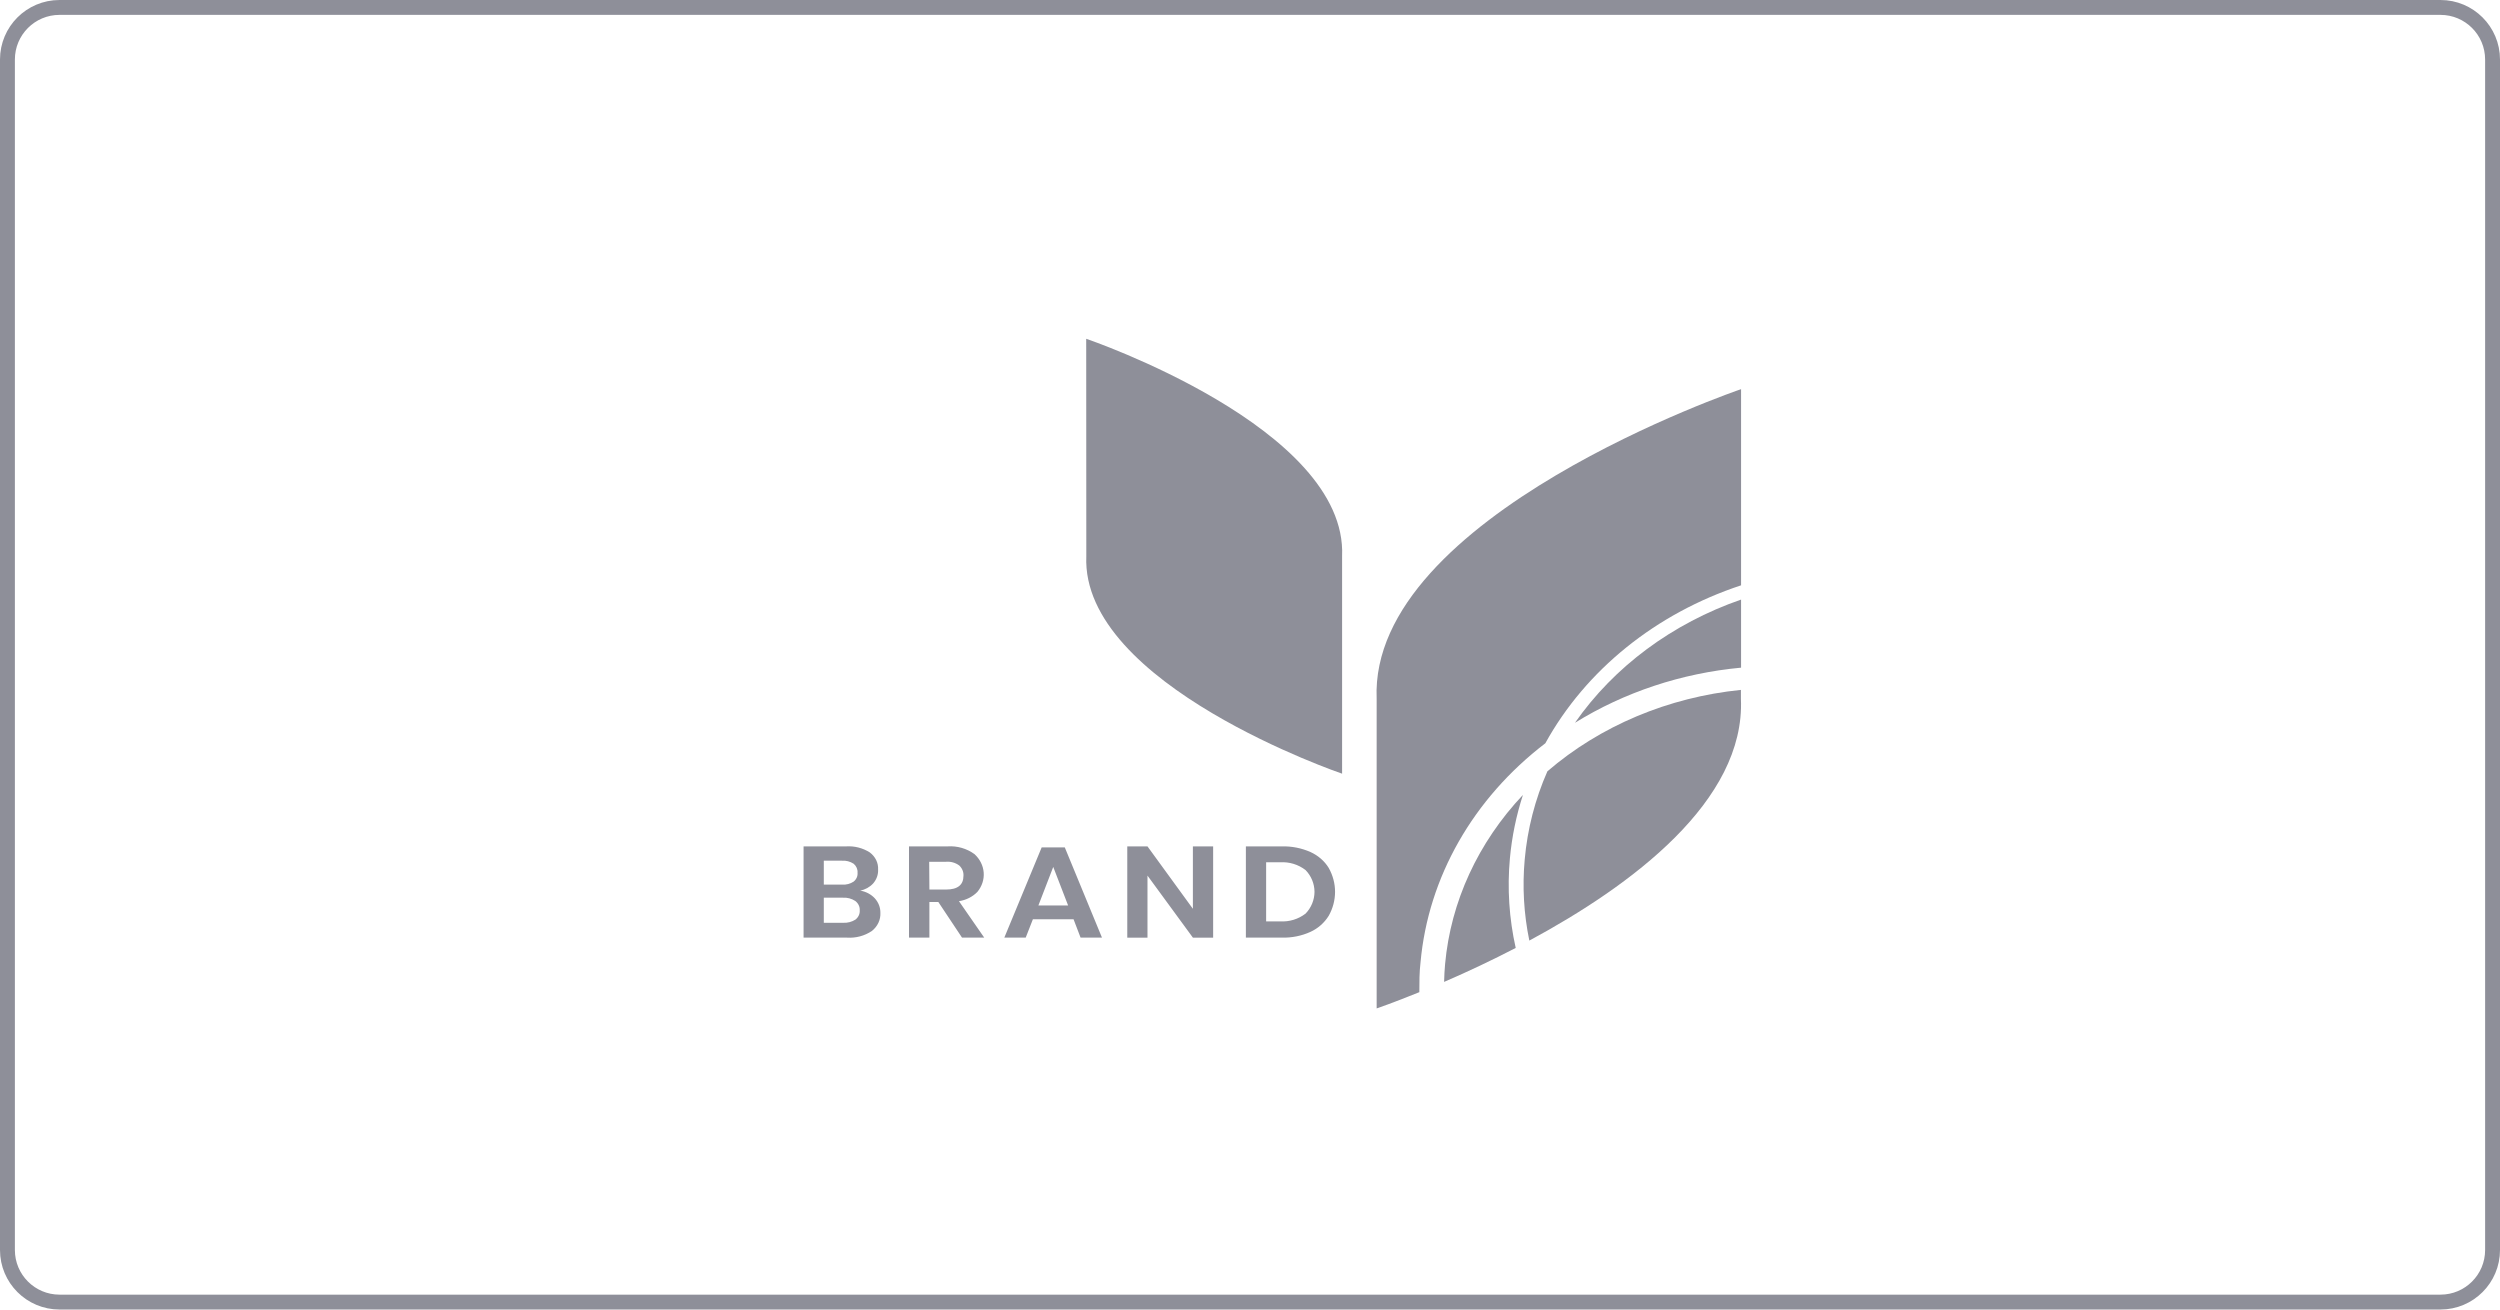
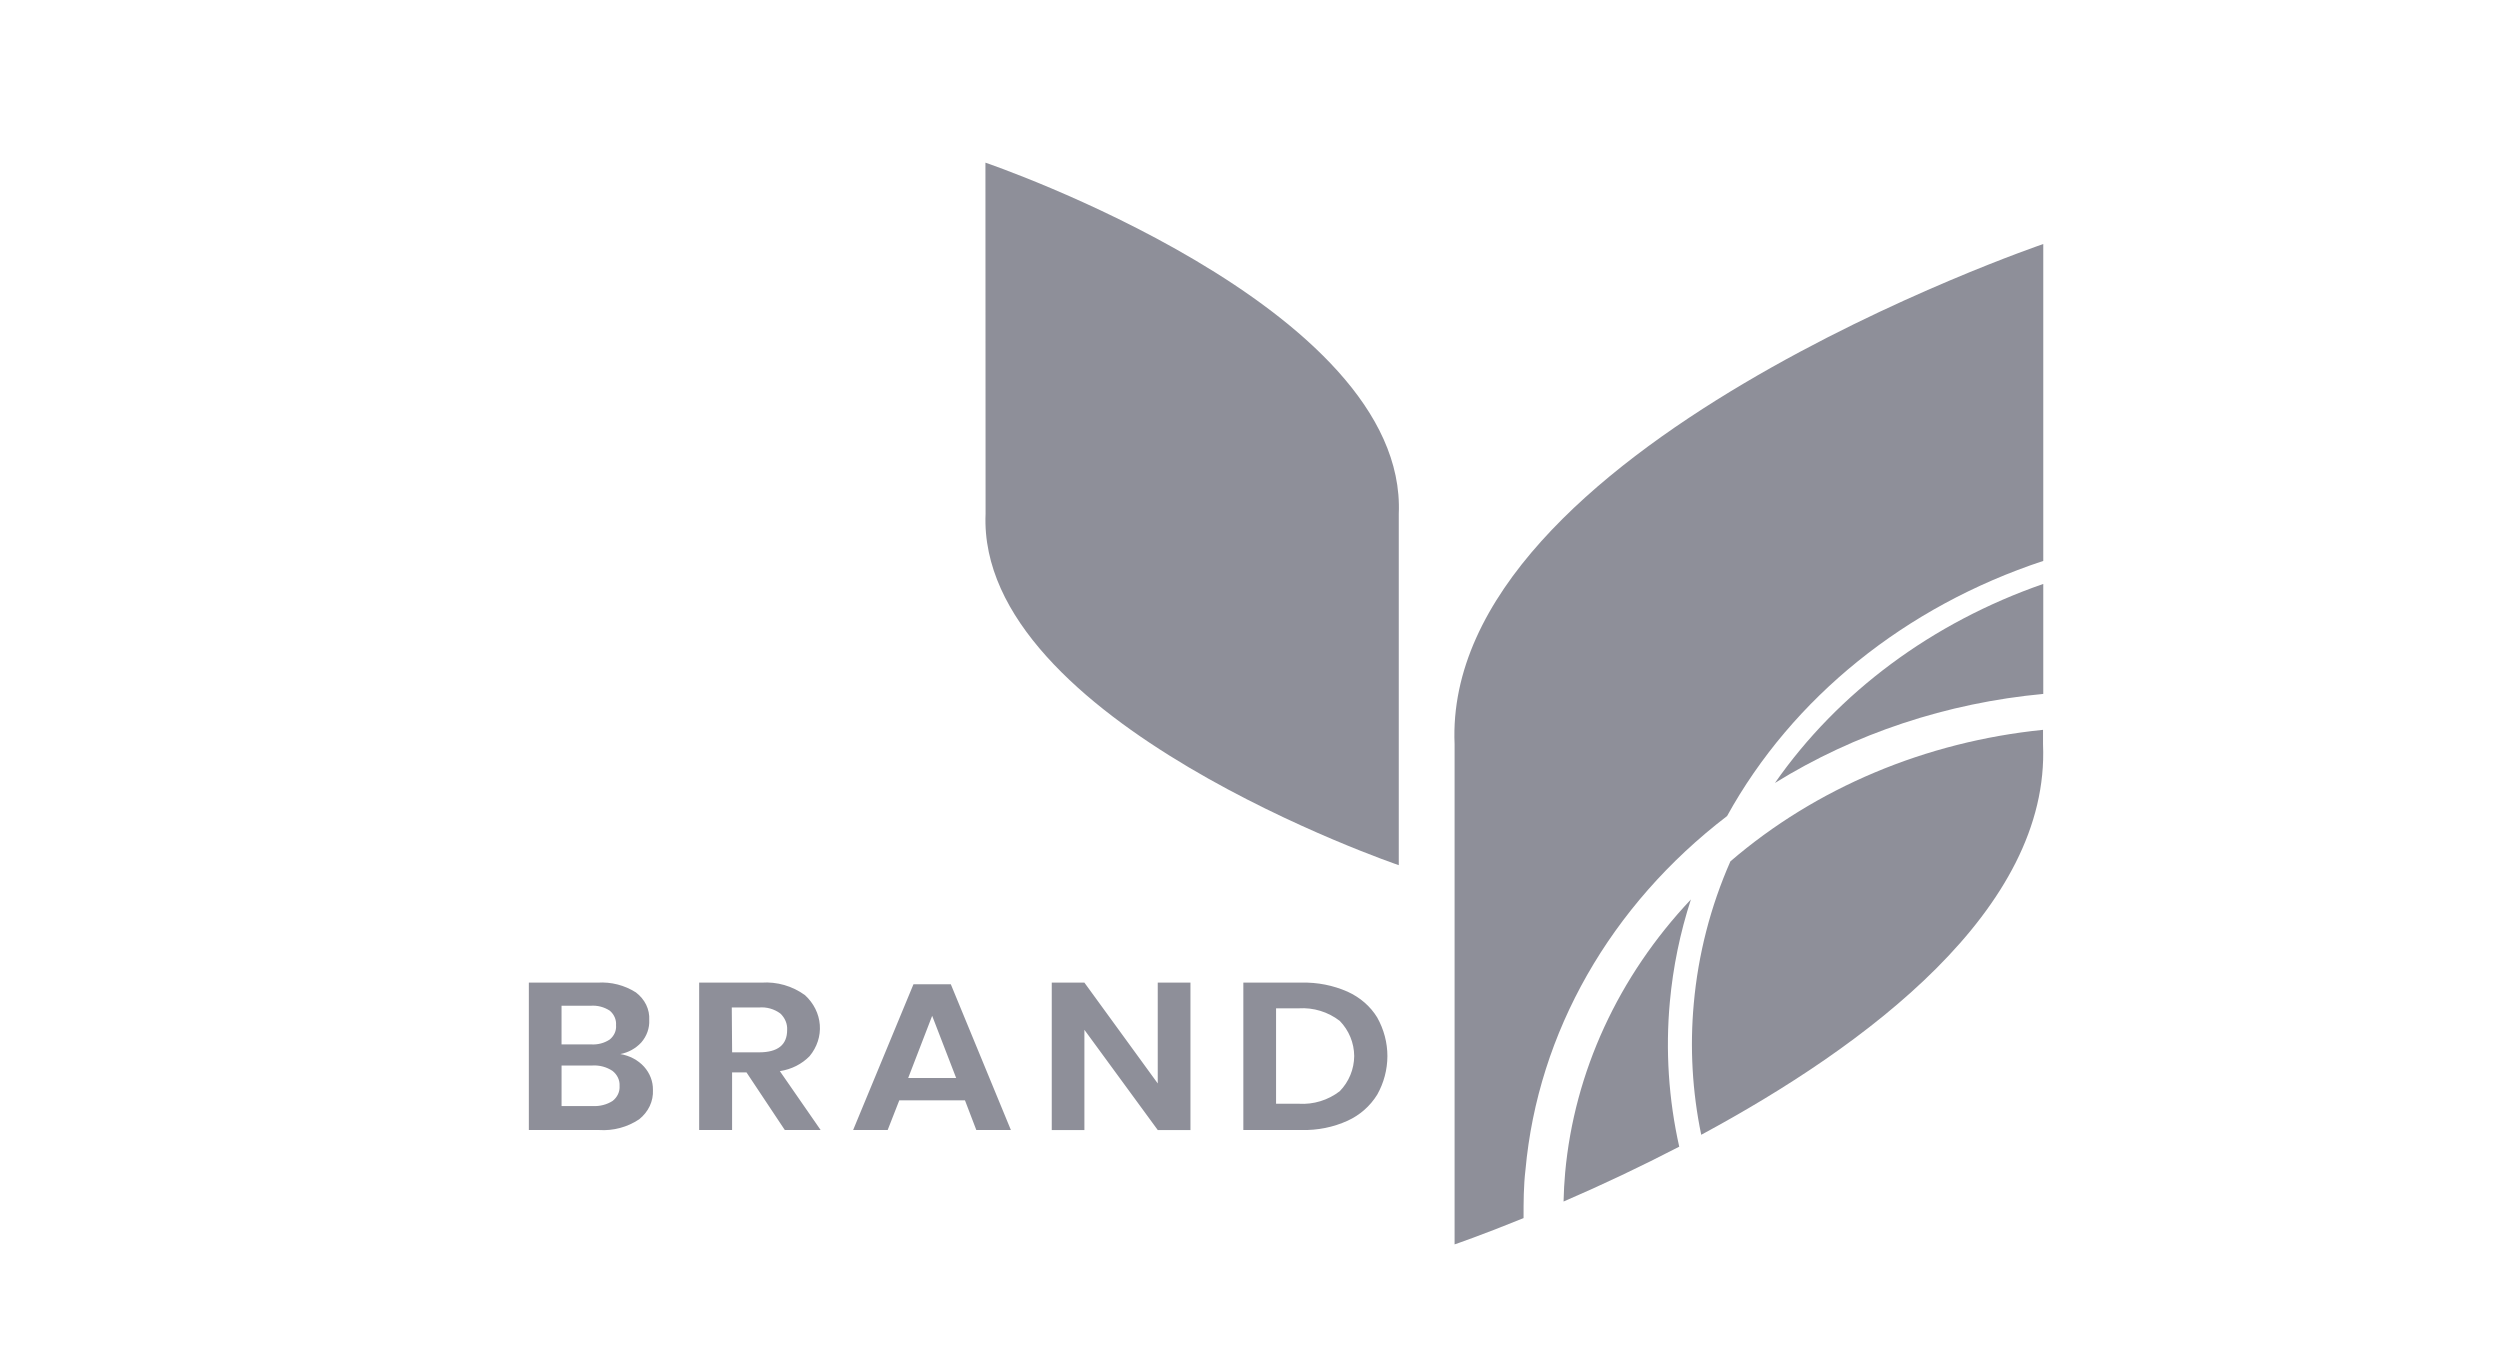
- <svg xmlns="http://www.w3.org/2000/svg" width="168" height="88" fill="none">
-   <rect x=".5" y=".5" width="167" height="87" rx="3.5" stroke="#8E8F99" />
-   <path d="M58.792 60.373c.245.274.376.616.37.968.012.229-.033.458-.132.67-.1.211-.25.4-.441.552a2.68 2.68 0 01-1.664.446H54v-6.132h2.865a2.647 2.647 0 011.587.407c.186.14.332.316.428.515.097.2.14.416.128.633.017.338-.101.67-.333.937a1.59 1.59 0 01-.871.48c.388.064.738.25.988.524zm-3.431-.926h1.225c.278.019.554-.053.778-.203a.731.731 0 00.21-.272.662.662 0 00.053-.328.686.686 0 00-.055-.325.753.753 0 00-.204-.274 1.28 1.28 0 00-.802-.206H55.36v1.608zm2.123 2.352a.77.77 0 00.226-.281.694.694 0 00.064-.342.704.704 0 00-.067-.346.781.781 0 00-.23-.283 1.366 1.366 0 00-.831-.222H55.36v1.687h1.301c.293.015.583-.06.822-.213zM64.649 63.01l-1.594-2.397h-.6v2.396h-1.37v-6.132h2.595a2.752 2.752 0 011.807.521c.363.333.582.772.617 1.237.036.465-.115.926-.424 1.3-.32.33-.757.551-1.238.624l1.698 2.45h-1.491zm-2.193-3.233h1.121c.779 0 1.168-.31 1.168-.929a.831.831 0 00-.063-.371.908.908 0 00-.223-.318 1.307 1.307 0 00-.882-.248h-1.135l.014 1.866zM72.143 61.775H69.41l-.483 1.234H67.49L70 56.946h1.554l2.499 6.063h-1.438l-.472-1.234zm-.366-.928l-.999-2.589-.998 2.588h1.997zM81.523 63.01h-1.36l-3.052-4.17v4.17h-1.358v-6.133h1.358l3.051 4.194v-4.194h1.361v6.132zM89.29 61.541a2.82 2.82 0 01-1.231 1.082c-.592.27-1.25.402-1.913.386h-2.423v-6.132h2.423a4.472 4.472 0 011.913.377c.521.237.95.61 1.231 1.07.28.499.426 1.05.426 1.609a3.28 3.28 0 01-.426 1.608zm-1.557-.146a2.12 2.12 0 00.602-1.464 2.12 2.12 0 00-.602-1.463 2.536 2.536 0 00-1.704-.522h-.945v3.97h.945a2.536 2.536 0 001.704-.521zM72.995 22.767s17.566 5.97 17.194 14.61v14.614S72.635 46.017 73 37.377l-.007-14.61zM105.839 48.57c3.318-2.056 7.155-3.33 11.161-3.703v-4.575c-4.616 1.602-8.531 4.505-11.161 8.277z" fill="#8E8F99" />
-   <path d="M103.846 49.948c2.715-4.923 7.423-8.721 13.154-10.614V26.152s-25.018 8.505-24.489 20.809v20.806s1.115-.38 2.869-1.094c0-.665 0-1.336.08-2.01.518-5.712 3.534-11.005 8.386-14.715z" fill="#8E8F99" />
-   <path d="M101.466 57.677c.132-1.443.425-2.87.876-4.26-3.022 3.204-4.851 7.18-5.232 11.369-.036.395-.056.79-.066 1.198a75.836 75.836 0 004.812-2.282 19.408 19.408 0 01-.39-6.025zM102.461 57.752a18.581 18.581 0 00.31 5.455c6.835-3.682 14.515-9.37 14.219-16.246v-.6c-4.883.493-9.452 2.415-13.005 5.471a18.842 18.842 0 00-1.524 5.92z" fill="#8E8F99" />
+ <svg xmlns="http://www.w3.org/2000/svg" width="104" height="56" fill="none">
+   <path d="M26.792 44.373c.245.274.376.616.37.968.012.229-.033.458-.132.67-.1.211-.25.4-.441.552a2.68 2.68 0 01-1.664.446H22v-6.132h2.865a2.647 2.647 0 011.588.407c.184.14.331.316.428.515.096.2.14.416.127.633.017.338-.101.67-.333.937a1.59 1.59 0 01-.871.48c.388.064.738.25.988.524zm-3.431-.926h1.225c.278.019.554-.053.778-.203a.732.732 0 00.21-.272.662.662 0 00.053-.328.686.686 0 00-.055-.325.753.753 0 00-.204-.274 1.28 1.28 0 00-.802-.206H23.36v1.608zm2.123 2.352a.77.77 0 00.226-.281.694.694 0 00.064-.342.704.704 0 00-.067-.346.781.781 0 00-.23-.283 1.366 1.366 0 00-.832-.222h-1.284v1.687h1.301c.293.015.583-.06.822-.213zM32.649 47.01l-1.594-2.397h-.6v2.396h-1.37v-6.132h2.595a2.752 2.752 0 011.807.521c.363.333.582.772.617 1.237.036.465-.115.926-.424 1.3-.32.33-.757.551-1.238.624l1.697 2.45h-1.49zm-2.193-3.233h1.121c.779 0 1.168-.31 1.168-.929a.831.831 0 00-.063-.371.908.908 0 00-.223-.318 1.307 1.307 0 00-.882-.248h-1.135l.014 1.866zM40.143 45.775H37.41l-.483 1.234H35.49L38 40.946h1.554l2.499 6.063h-1.438l-.472-1.234zm-.366-.928l-.999-2.589-.998 2.588h1.997zM49.523 47.01h-1.36l-3.052-4.17v4.17h-1.358v-6.133h1.358l3.051 4.194v-4.194h1.361v6.132zM57.29 45.541a2.82 2.82 0 01-1.231 1.082c-.592.27-1.25.402-1.913.386h-2.423v-6.132h2.423a4.472 4.472 0 011.913.377c.521.237.95.61 1.231 1.07.28.499.426 1.05.426 1.609a3.28 3.28 0 01-.426 1.608zm-1.557-.146a2.12 2.12 0 00.602-1.464 2.12 2.12 0 00-.602-1.463 2.536 2.536 0 00-1.704-.522h-.945v3.97h.945a2.536 2.536 0 001.704-.521zM40.995 6.767s17.566 5.97 17.194 14.61v14.614S40.635 30.017 41 21.377l-.006-14.61zM73.839 32.57c3.317-2.056 7.155-3.33 11.161-3.703v-4.575c-4.616 1.601-8.531 4.505-11.161 8.277z" fill="#8E8F99" />
+   <path d="M71.846 33.948C74.56 29.025 79.269 25.227 85 23.334V10.152s-25.018 8.505-24.489 20.809v20.806s1.115-.38 2.869-1.094c0-.665 0-1.336.08-2.01.518-5.712 3.534-11.005 8.386-14.715z" fill="#8E8F99" />
+   <path d="M69.466 41.677a19.57 19.57 0 01.876-4.26c-3.022 3.204-4.851 7.18-5.232 11.369-.036.395-.056.79-.066 1.198a75.86 75.86 0 004.812-2.282 19.43 19.43 0 01-.39-6.025zM70.461 41.752a18.567 18.567 0 00.31 5.455c6.835-3.682 14.515-9.37 14.219-16.246v-.6c-4.883.493-9.452 2.415-13.005 5.471a18.817 18.817 0 00-1.524 5.92z" fill="#8E8F99" />
</svg>
